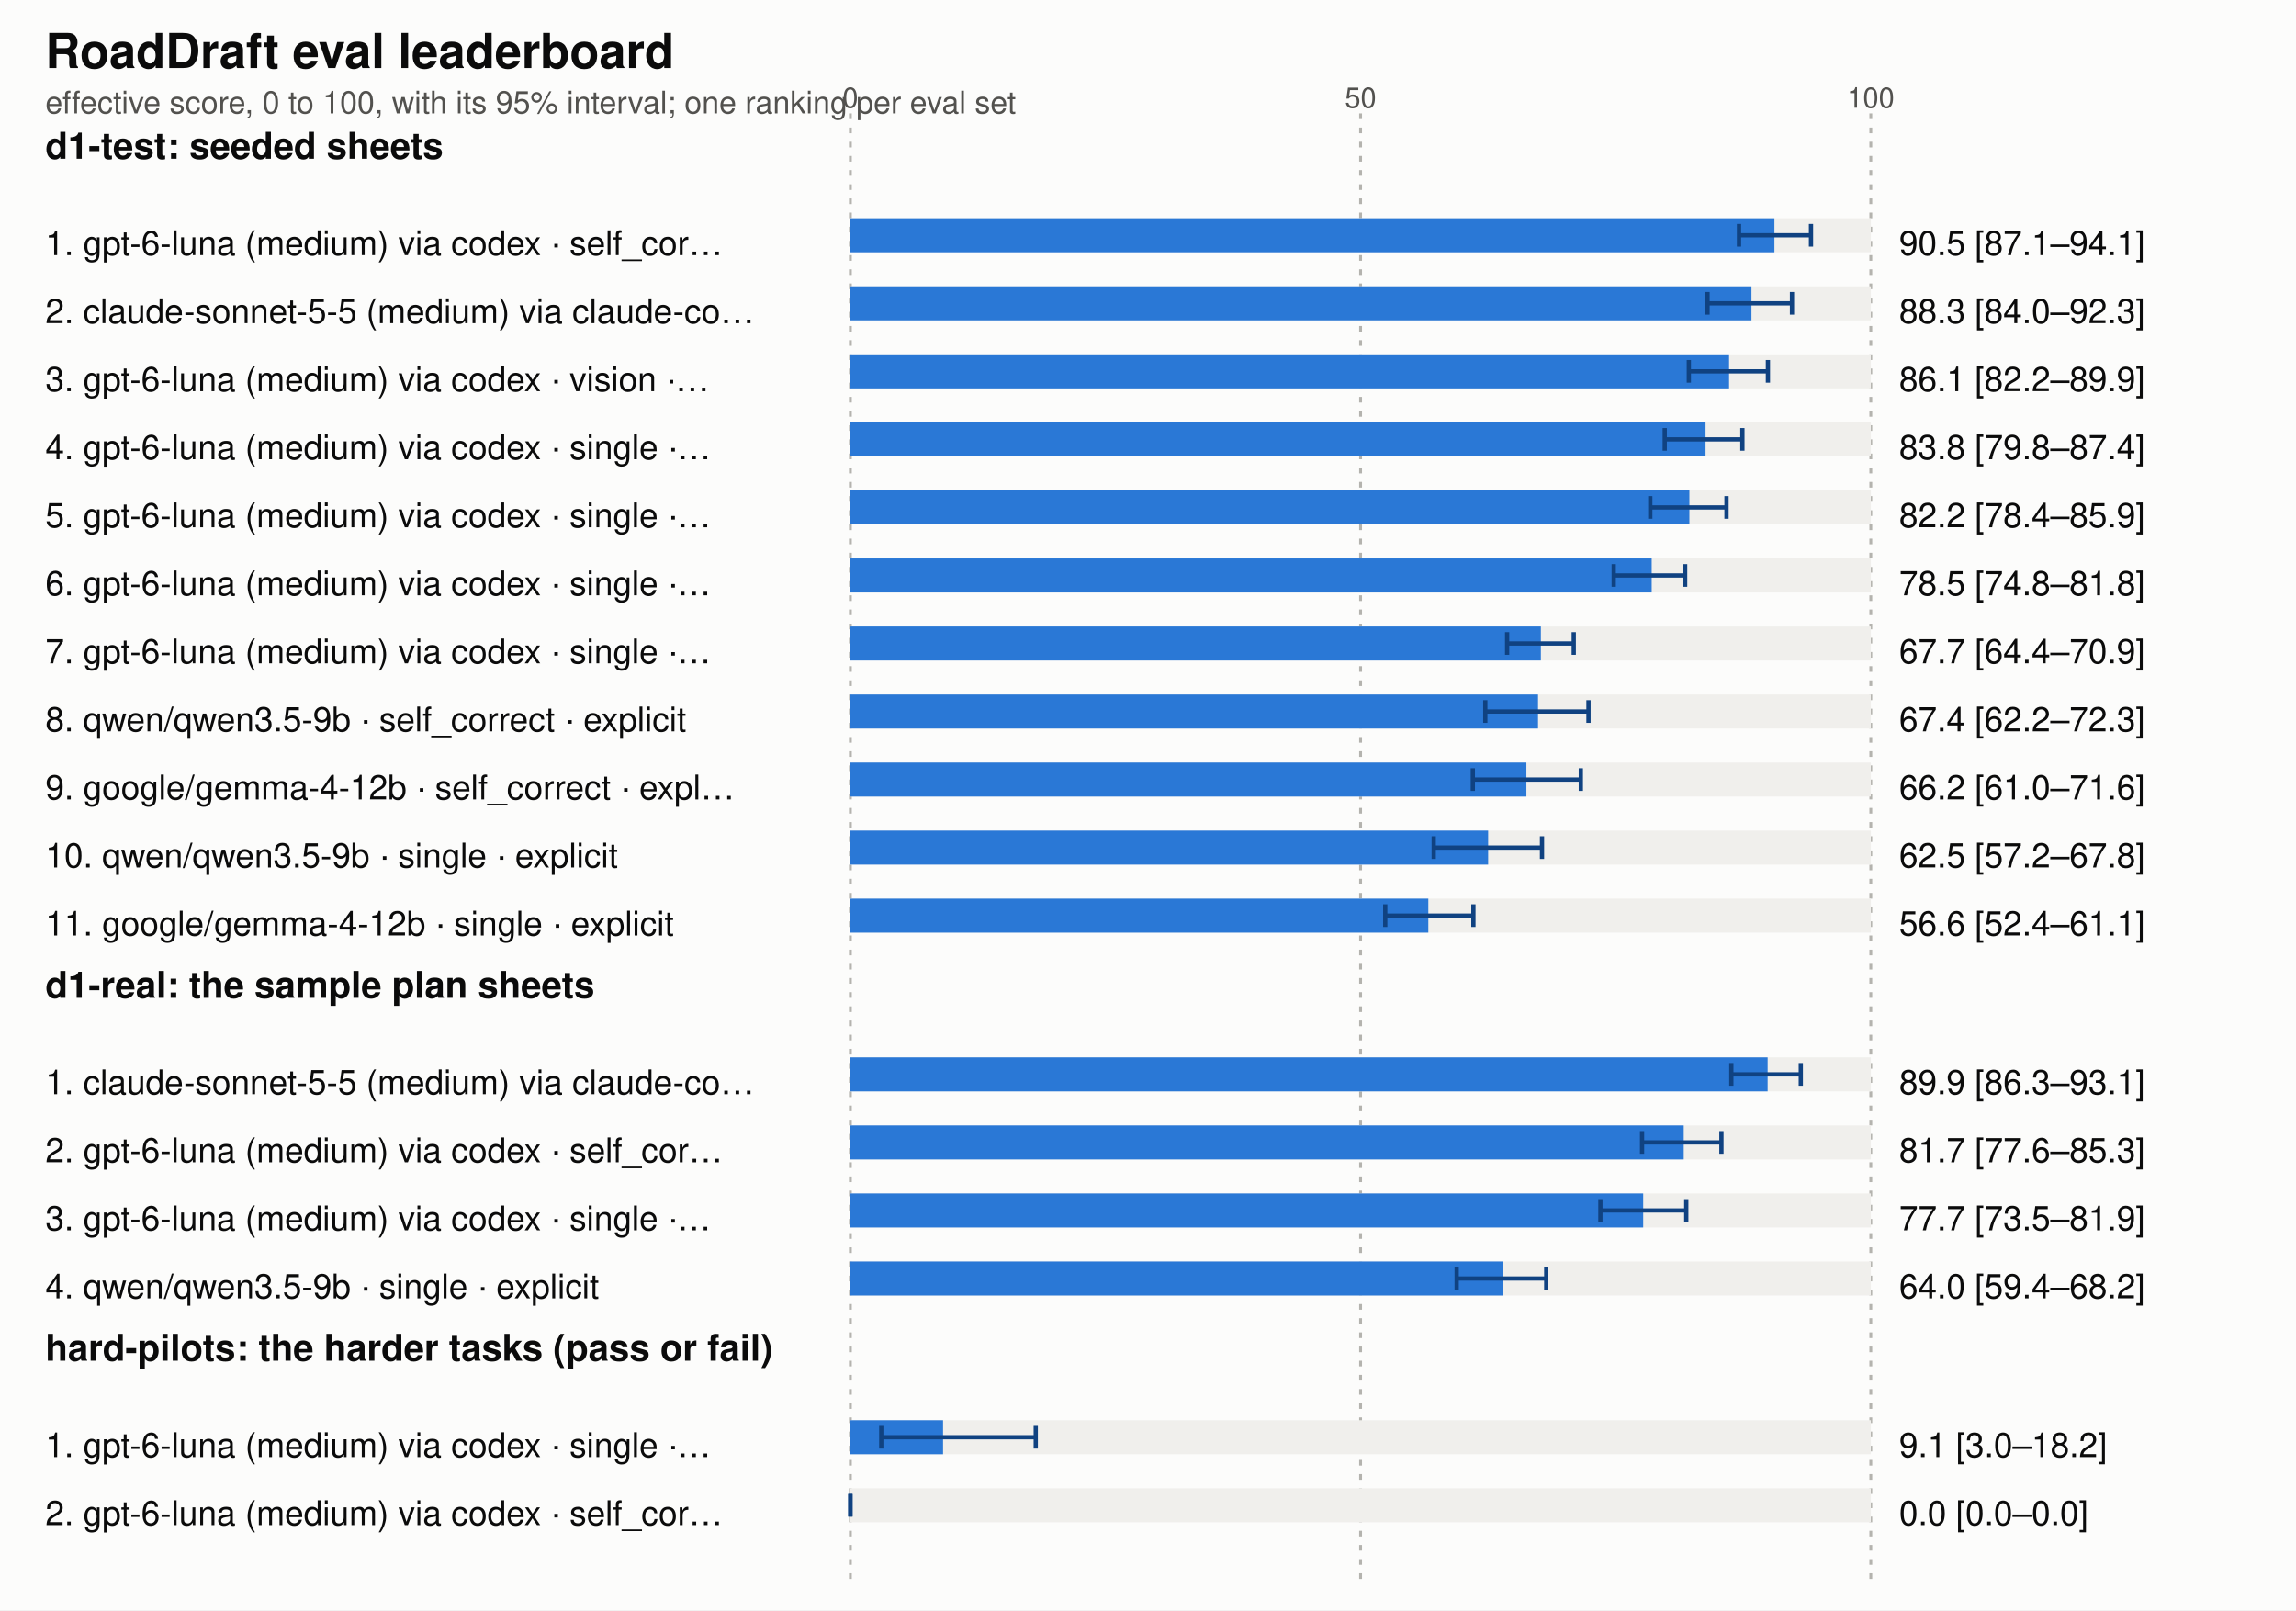
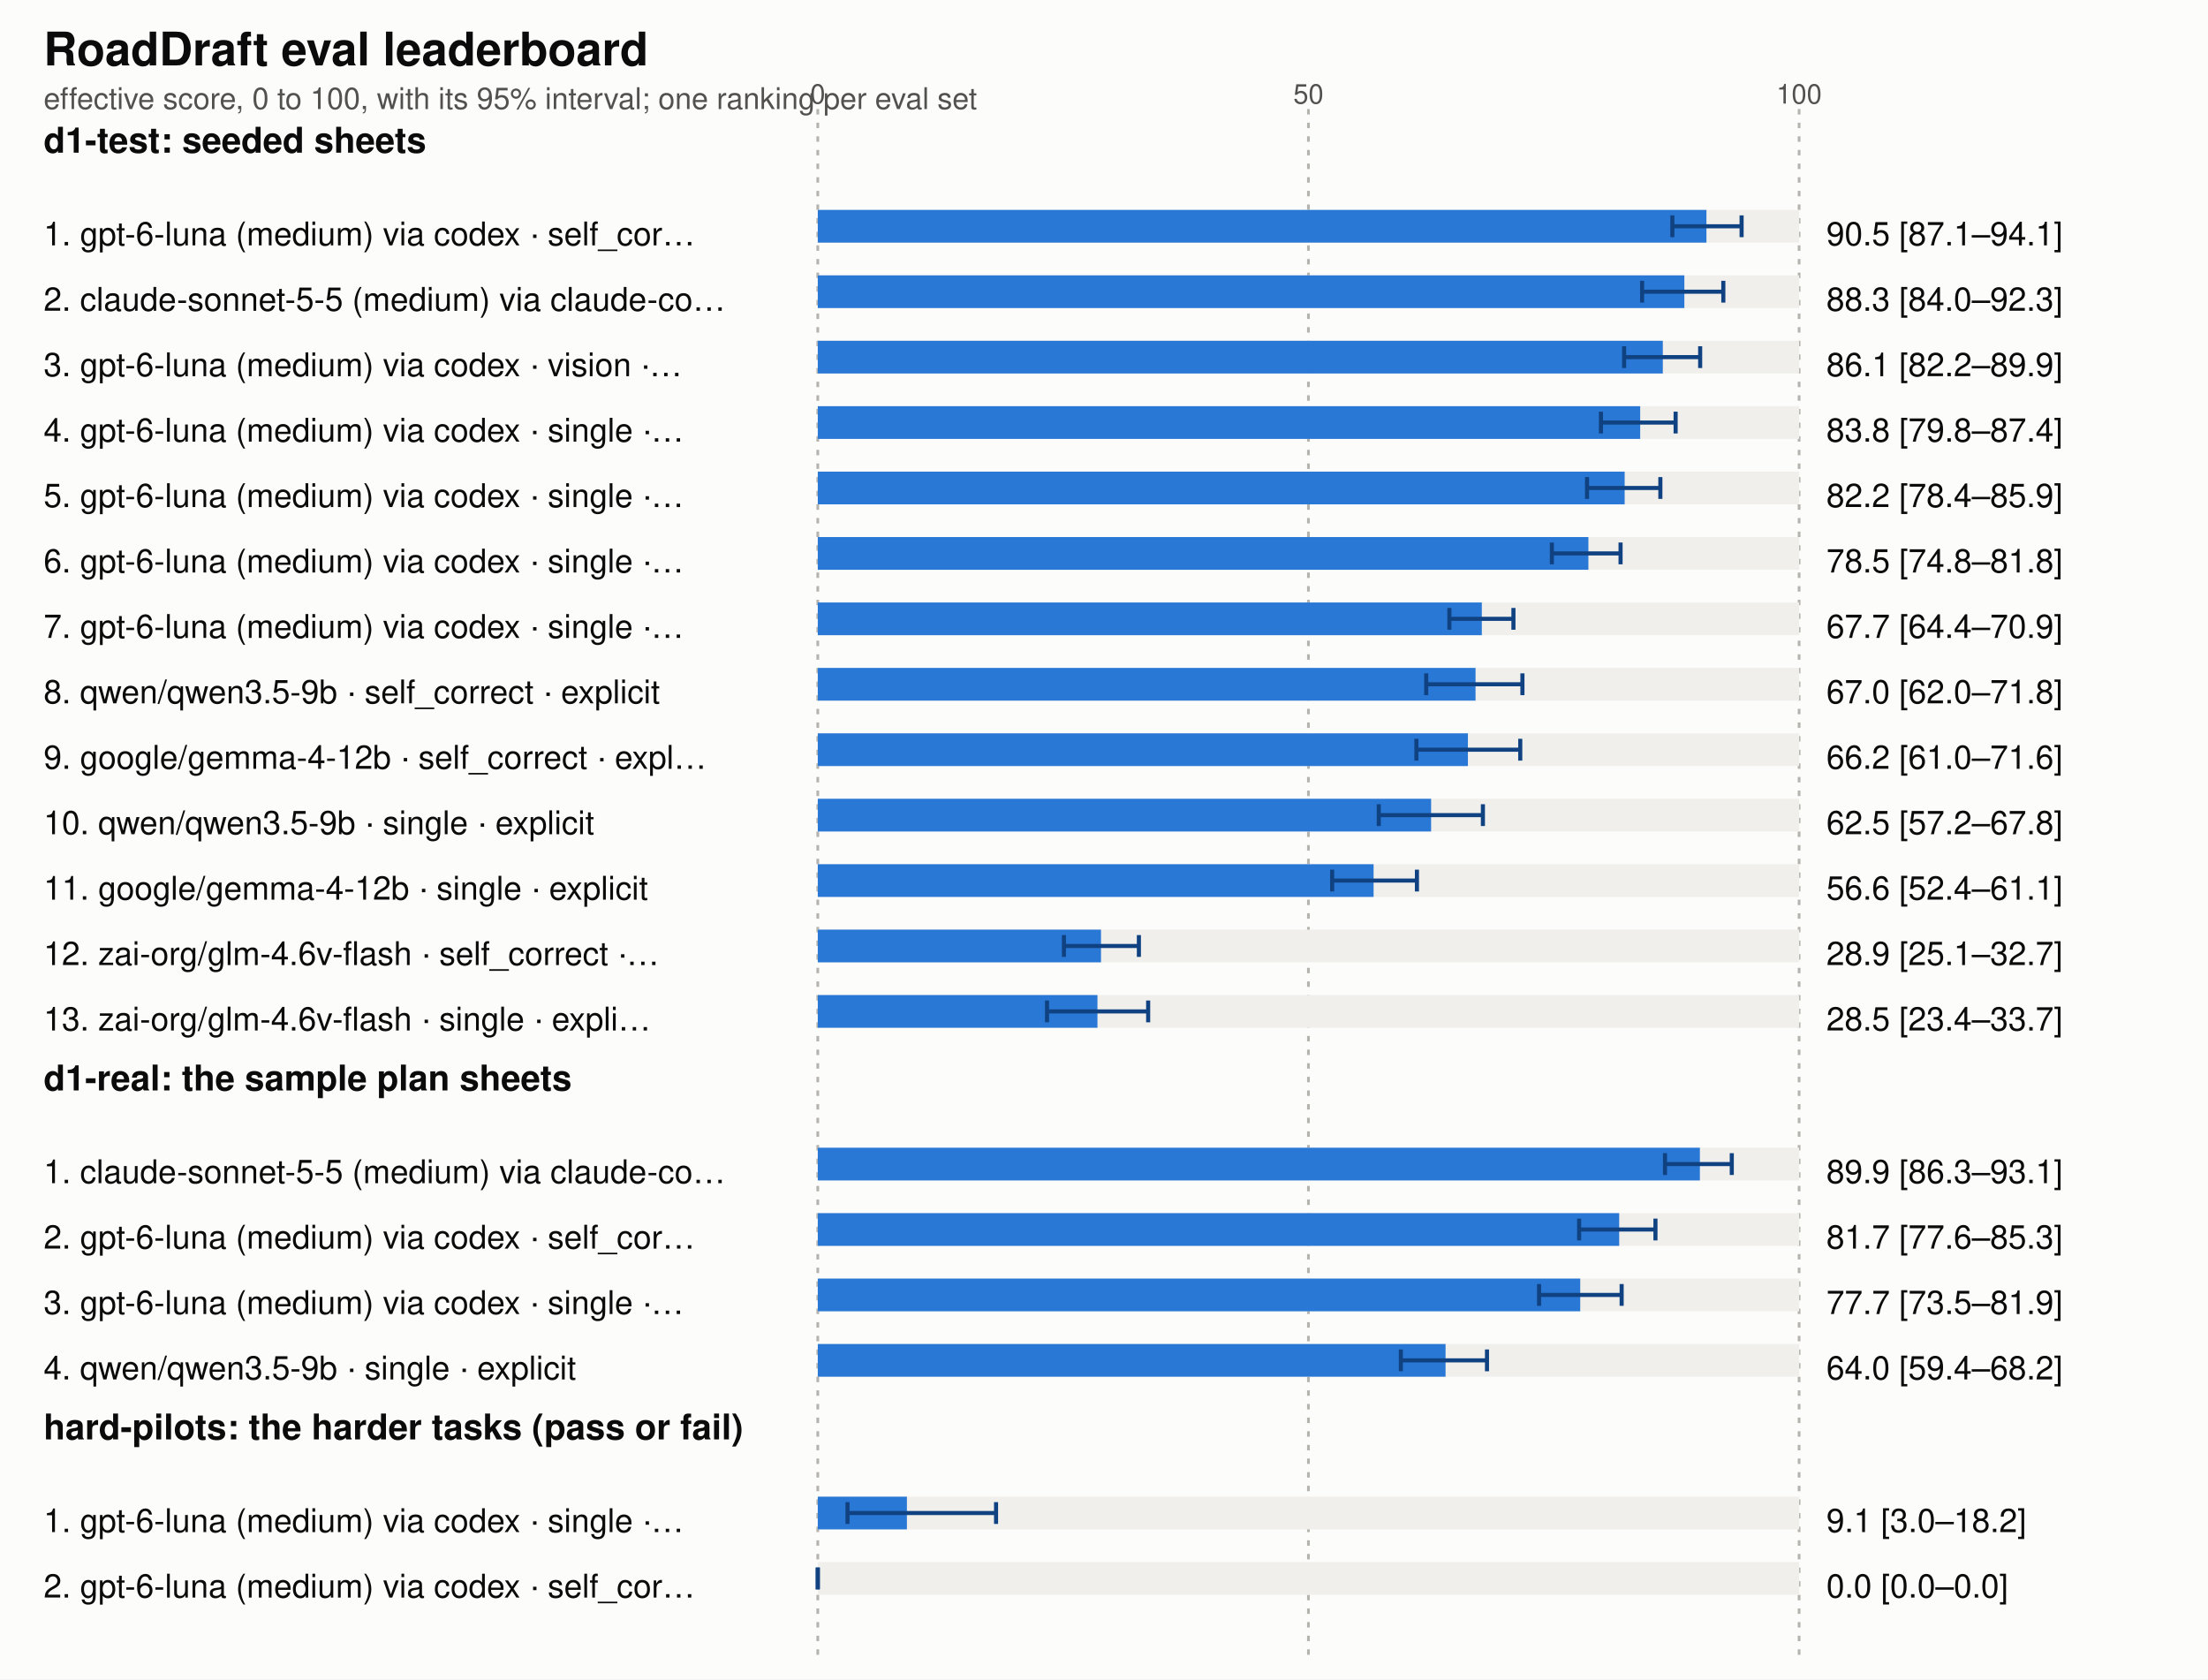
- <svg xmlns="http://www.w3.org/2000/svg" viewBox="0 0 810 568" width="810" height="568" role="img" aria-labelledby="title">
+ <svg xmlns="http://www.w3.org/2000/svg" viewBox="0 0 810 616" width="810" height="616" role="img" aria-labelledby="title">
  <style>
text { font-family: -apple-system, 'Segoe UI', Helvetica, Arial, sans-serif; }
.bg { fill: #fcfcfb; } .ink { fill: #0b0b0b; } .ink2 { fill: #52514e; } .rule { stroke: #b4b3ae; }
.track { fill: #f0efec; } .bar { fill: #2a78d6; } .ci { stroke: #104281; stroke-width: 1.5; }
@media (prefers-color-scheme: dark) {
  .bg { fill: #1a1a19; } .ink { fill: #ffffff; } .ink2 { fill: #c3c2b7; } .rule { stroke: #6b6a65; }
  .track { fill: #383835; } .bar { fill: #3987e5; } .ci { stroke: #b7d3f6; }
}
</style>
-   <rect class="bg" width="810" height="568" />
+   <rect class="bg" width="810" height="616" />
  <text class="ink" x="16" y="24" font-size="17" font-weight="600">RoadDraft eval leaderboard</text>
  <text class="ink2" x="16" y="40" font-size="11">effective score, 0 to 100, with its 95% interval; one ranking per eval set</text>
-   <line class="rule" x1="300" y1="40" x2="300" y2="560" stroke-dasharray="2 3" />
-   <line class="rule" x1="480" y1="40" x2="480" y2="560" stroke-dasharray="2 3" />
-   <line class="rule" x1="660" y1="40" x2="660" y2="560" stroke-dasharray="2 3" />
+   <line class="rule" x1="300" y1="40" x2="300" y2="608" stroke-dasharray="2 3" />
+   <line class="rule" x1="480" y1="40" x2="480" y2="608" stroke-dasharray="2 3" />
+   <line class="rule" x1="660" y1="40" x2="660" y2="608" stroke-dasharray="2 3" />
  <text class="ink2" x="300" y="38" font-size="10" text-anchor="middle">0</text>
  <text class="ink2" x="480" y="38" font-size="10" text-anchor="middle">50</text>
  <text class="ink2" x="660" y="38" font-size="10" text-anchor="middle">100</text>
  <text class="ink" x="16" y="56" font-size="13" font-weight="600">d1-test: seeded sheets</text>
  <text class="ink" x="16" y="90" font-size="12">1. gpt-6-luna (medium) via codex · self_cor…</text>
  <rect class="track" x="300" y="77" width="360" height="12" />
  <rect class="bar" x="300" y="77" width="326.0" height="12" />
  <line class="ci" x1="613.5" y1="83" x2="638.9" y2="83" />
  <line class="ci" x1="613.5" y1="79" x2="613.5" y2="87" />
  <line class="ci" x1="638.9" y1="79" x2="638.9" y2="87" />
  <text class="ink" x="670" y="90" font-size="12">90.5 [87.1–94.1]</text>
  <text class="ink" x="16" y="114" font-size="12">2. claude-sonnet-5-5 (medium) via claude-co…</text>
  <rect class="track" x="300" y="101" width="360" height="12" />
  <rect class="bar" x="300" y="101" width="317.9" height="12" />
  <line class="ci" x1="602.4" y1="107" x2="632.2" y2="107" />
  <line class="ci" x1="602.4" y1="103" x2="602.4" y2="111" />
  <line class="ci" x1="632.2" y1="103" x2="632.2" y2="111" />
  <text class="ink" x="670" y="114" font-size="12">88.3 [84.0–92.3]</text>
  <text class="ink" x="16" y="138" font-size="12">3. gpt-6-luna (medium) via codex · vision ·…</text>
  <rect class="track" x="300" y="125" width="360" height="12" />
  <rect class="bar" x="300" y="125" width="310.0" height="12" />
  <line class="ci" x1="595.8" y1="131" x2="623.7" y2="131" />
  <line class="ci" x1="595.8" y1="127" x2="595.8" y2="135" />
  <line class="ci" x1="623.7" y1="127" x2="623.7" y2="135" />
  <text class="ink" x="670" y="138" font-size="12">86.1 [82.2–89.9]</text>
  <text class="ink" x="16" y="162" font-size="12">4. gpt-6-luna (medium) via codex · single ·…</text>
  <rect class="track" x="300" y="149" width="360" height="12" />
  <rect class="bar" x="300" y="149" width="301.7" height="12" />
  <line class="ci" x1="587.3" y1="155" x2="614.7" y2="155" />
  <line class="ci" x1="587.3" y1="151" x2="587.3" y2="159" />
  <line class="ci" x1="614.7" y1="151" x2="614.7" y2="159" />
  <text class="ink" x="670" y="162" font-size="12">83.8 [79.8–87.4]</text>
  <text class="ink" x="16" y="186" font-size="12">5. gpt-6-luna (medium) via codex · single ·…</text>
  <rect class="track" x="300" y="173" width="360" height="12" />
  <rect class="bar" x="300" y="173" width="296.0" height="12" />
  <line class="ci" x1="582.2" y1="179" x2="609.1" y2="179" />
  <line class="ci" x1="582.2" y1="175" x2="582.2" y2="183" />
  <line class="ci" x1="609.1" y1="175" x2="609.1" y2="183" />
  <text class="ink" x="670" y="186" font-size="12">82.2 [78.4–85.9]</text>
  <text class="ink" x="16" y="210" font-size="12">6. gpt-6-luna (medium) via codex · single ·…</text>
  <rect class="track" x="300" y="197" width="360" height="12" />
  <rect class="bar" x="300" y="197" width="282.7" height="12" />
  <line class="ci" x1="569.3" y1="203" x2="594.5" y2="203" />
  <line class="ci" x1="569.3" y1="199" x2="569.3" y2="207" />
  <line class="ci" x1="594.5" y1="199" x2="594.5" y2="207" />
  <text class="ink" x="670" y="210" font-size="12">78.5 [74.8–81.8]</text>
  <text class="ink" x="16" y="234" font-size="12">7. gpt-6-luna (medium) via codex · single ·…</text>
  <rect class="track" x="300" y="221" width="360" height="12" />
  <rect class="bar" x="300" y="221" width="243.6" height="12" />
  <line class="ci" x1="531.7" y1="227" x2="555.2" y2="227" />
  <line class="ci" x1="531.7" y1="223" x2="531.7" y2="231" />
  <line class="ci" x1="555.2" y1="223" x2="555.2" y2="231" />
  <text class="ink" x="670" y="234" font-size="12">67.7 [64.4–70.9]</text>
  <text class="ink" x="16" y="258" font-size="12">8. qwen/qwen3.5-9b · self_correct · explicit</text>
  <rect class="track" x="300" y="245" width="360" height="12" />
-   <rect class="bar" x="300" y="245" width="242.6" height="12" />
-   <line class="ci" x1="524.0" y1="251" x2="560.4" y2="251" />
-   <line class="ci" x1="524.0" y1="247" x2="524.0" y2="255" />
-   <line class="ci" x1="560.4" y1="247" x2="560.4" y2="255" />
-   <text class="ink" x="670" y="258" font-size="12">67.4 [62.2–72.3]</text>
+   <rect class="bar" x="300" y="245" width="241.3" height="12" />
+   <line class="ci" x1="523.2" y1="251" x2="558.5" y2="251" />
+   <line class="ci" x1="523.2" y1="247" x2="523.2" y2="255" />
+   <line class="ci" x1="558.5" y1="247" x2="558.5" y2="255" />
+   <text class="ink" x="670" y="258" font-size="12">67.0 [62.0–71.8]</text>
  <text class="ink" x="16" y="282" font-size="12">9. google/gemma-4-12b · self_correct · expl…</text>
  <rect class="track" x="300" y="269" width="360" height="12" />
  <rect class="bar" x="300" y="269" width="238.5" height="12" />
  <line class="ci" x1="519.6" y1="275" x2="557.7" y2="275" />
  <line class="ci" x1="519.6" y1="271" x2="519.6" y2="279" />
  <line class="ci" x1="557.7" y1="271" x2="557.7" y2="279" />
  <text class="ink" x="670" y="282" font-size="12">66.2 [61.0–71.6]</text>
  <text class="ink" x="16" y="306" font-size="12">10. qwen/qwen3.5-9b · single · explicit</text>
  <rect class="track" x="300" y="293" width="360" height="12" />
  <rect class="bar" x="300" y="293" width="225.0" height="12" />
  <line class="ci" x1="505.8" y1="299" x2="544.0" y2="299" />
  <line class="ci" x1="505.8" y1="295" x2="505.8" y2="303" />
  <line class="ci" x1="544.0" y1="295" x2="544.0" y2="303" />
  <text class="ink" x="670" y="306" font-size="12">62.5 [57.2–67.8]</text>
  <text class="ink" x="16" y="330" font-size="12">11. google/gemma-4-12b · single · explicit</text>
  <rect class="track" x="300" y="317" width="360" height="12" />
  <rect class="bar" x="300" y="317" width="203.9" height="12" />
  <line class="ci" x1="488.7" y1="323" x2="519.8" y2="323" />
  <line class="ci" x1="488.7" y1="319" x2="488.7" y2="327" />
  <line class="ci" x1="519.8" y1="319" x2="519.8" y2="327" />
  <text class="ink" x="670" y="330" font-size="12">56.6 [52.4–61.1]</text>
-   <text class="ink" x="16" y="352" font-size="13" font-weight="600">d1-real: the sample plan sheets</text>
-   <text class="ink" x="16" y="386" font-size="12">1. claude-sonnet-5-5 (medium) via claude-co…</text>
-   <rect class="track" x="300" y="373" width="360" height="12" />
-   <rect class="bar" x="300" y="373" width="323.6" height="12" />
-   <line class="ci" x1="610.8" y1="379" x2="635.3" y2="379" />
-   <line class="ci" x1="610.8" y1="375" x2="610.8" y2="383" />
-   <line class="ci" x1="635.3" y1="375" x2="635.3" y2="383" />
-   <text class="ink" x="670" y="386" font-size="12">89.9 [86.3–93.1]</text>
-   <text class="ink" x="16" y="410" font-size="12">2. gpt-6-luna (medium) via codex · self_cor…</text>
-   <rect class="track" x="300" y="397" width="360" height="12" />
-   <rect class="bar" x="300" y="397" width="294.0" height="12" />
-   <line class="ci" x1="579.3" y1="403" x2="607.3" y2="403" />
-   <line class="ci" x1="579.3" y1="399" x2="579.3" y2="407" />
-   <line class="ci" x1="607.3" y1="399" x2="607.3" y2="407" />
-   <text class="ink" x="670" y="410" font-size="12">81.7 [77.6–85.3]</text>
-   <text class="ink" x="16" y="434" font-size="12">3. gpt-6-luna (medium) via codex · single ·…</text>
+   <text class="ink" x="16" y="354" font-size="12">12. zai-org/glm-4.6v-flash · self_correct ·…</text>
+   <rect class="track" x="300" y="341" width="360" height="12" />
+   <rect class="bar" x="300" y="341" width="103.9" height="12" />
+   <line class="ci" x1="390.3" y1="347" x2="417.8" y2="347" />
+   <line class="ci" x1="390.3" y1="343" x2="390.3" y2="351" />
+   <line class="ci" x1="417.8" y1="343" x2="417.8" y2="351" />
+   <text class="ink" x="670" y="354" font-size="12">28.9 [25.1–32.7]</text>
+   <text class="ink" x="16" y="378" font-size="12">13. zai-org/glm-4.6v-flash · single · expli…</text>
+   <rect class="track" x="300" y="365" width="360" height="12" />
+   <rect class="bar" x="300" y="365" width="102.6" height="12" />
+   <line class="ci" x1="384.1" y1="371" x2="421.2" y2="371" />
+   <line class="ci" x1="384.1" y1="367" x2="384.1" y2="375" />
+   <line class="ci" x1="421.2" y1="367" x2="421.2" y2="375" />
+   <text class="ink" x="670" y="378" font-size="12">28.5 [23.4–33.7]</text>
+   <text class="ink" x="16" y="400" font-size="13" font-weight="600">d1-real: the sample plan sheets</text>
+   <text class="ink" x="16" y="434" font-size="12">1. claude-sonnet-5-5 (medium) via claude-co…</text>
  <rect class="track" x="300" y="421" width="360" height="12" />
-   <rect class="bar" x="300" y="421" width="279.7" height="12" />
-   <line class="ci" x1="564.6" y1="427" x2="594.9" y2="427" />
-   <line class="ci" x1="564.6" y1="423" x2="564.6" y2="431" />
-   <line class="ci" x1="594.9" y1="423" x2="594.9" y2="431" />
-   <text class="ink" x="670" y="434" font-size="12">77.7 [73.5–81.9]</text>
-   <text class="ink" x="16" y="458" font-size="12">4. qwen/qwen3.5-9b · single · explicit</text>
+   <rect class="bar" x="300" y="421" width="323.6" height="12" />
+   <line class="ci" x1="610.8" y1="427" x2="635.3" y2="427" />
+   <line class="ci" x1="610.8" y1="423" x2="610.8" y2="431" />
+   <line class="ci" x1="635.3" y1="423" x2="635.3" y2="431" />
+   <text class="ink" x="670" y="434" font-size="12">89.9 [86.3–93.1]</text>
+   <text class="ink" x="16" y="458" font-size="12">2. gpt-6-luna (medium) via codex · self_cor…</text>
  <rect class="track" x="300" y="445" width="360" height="12" />
-   <rect class="bar" x="300" y="445" width="230.3" height="12" />
-   <line class="ci" x1="513.9" y1="451" x2="545.5" y2="451" />
-   <line class="ci" x1="513.9" y1="447" x2="513.9" y2="455" />
-   <line class="ci" x1="545.5" y1="447" x2="545.5" y2="455" />
-   <text class="ink" x="670" y="458" font-size="12">64.0 [59.4–68.2]</text>
-   <text class="ink" x="16" y="480" font-size="13" font-weight="600">hard-pilots: the harder tasks (pass or fail)</text>
-   <text class="ink" x="16" y="514" font-size="12">1. gpt-6-luna (medium) via codex · single ·…</text>
-   <rect class="track" x="300" y="501" width="360" height="12" />
-   <rect class="bar" x="300" y="501" width="32.7" height="12" />
-   <line class="ci" x1="310.9" y1="507" x2="365.4" y2="507" />
-   <line class="ci" x1="310.9" y1="503" x2="310.9" y2="511" />
-   <line class="ci" x1="365.4" y1="503" x2="365.4" y2="511" />
-   <text class="ink" x="670" y="514" font-size="12">9.1 [3.0–18.2]</text>
-   <text class="ink" x="16" y="538" font-size="12">2. gpt-6-luna (medium) via codex · self_cor…</text>
-   <rect class="track" x="300" y="525" width="360" height="12" />
-   <rect class="bar" x="300" y="525" width="0.0" height="12" />
-   <line class="ci" x1="300.0" y1="531" x2="300.0" y2="531" />
-   <line class="ci" x1="300.0" y1="527" x2="300.0" y2="535" />
-   <line class="ci" x1="300.0" y1="527" x2="300.0" y2="535" />
-   <text class="ink" x="670" y="538" font-size="12">0.0 [0.0–0.0]</text>
+   <rect class="bar" x="300" y="445" width="294.0" height="12" />
+   <line class="ci" x1="579.3" y1="451" x2="607.3" y2="451" />
+   <line class="ci" x1="579.3" y1="447" x2="579.3" y2="455" />
+   <line class="ci" x1="607.3" y1="447" x2="607.3" y2="455" />
+   <text class="ink" x="670" y="458" font-size="12">81.7 [77.6–85.3]</text>
+   <text class="ink" x="16" y="482" font-size="12">3. gpt-6-luna (medium) via codex · single ·…</text>
+   <rect class="track" x="300" y="469" width="360" height="12" />
+   <rect class="bar" x="300" y="469" width="279.7" height="12" />
+   <line class="ci" x1="564.6" y1="475" x2="594.9" y2="475" />
+   <line class="ci" x1="564.6" y1="471" x2="564.6" y2="479" />
+   <line class="ci" x1="594.9" y1="471" x2="594.9" y2="479" />
+   <text class="ink" x="670" y="482" font-size="12">77.7 [73.5–81.9]</text>
+   <text class="ink" x="16" y="506" font-size="12">4. qwen/qwen3.5-9b · single · explicit</text>
+   <rect class="track" x="300" y="493" width="360" height="12" />
+   <rect class="bar" x="300" y="493" width="230.3" height="12" />
+   <line class="ci" x1="513.9" y1="499" x2="545.5" y2="499" />
+   <line class="ci" x1="513.9" y1="495" x2="513.9" y2="503" />
+   <line class="ci" x1="545.5" y1="495" x2="545.5" y2="503" />
+   <text class="ink" x="670" y="506" font-size="12">64.0 [59.4–68.2]</text>
+   <text class="ink" x="16" y="528" font-size="13" font-weight="600">hard-pilots: the harder tasks (pass or fail)</text>
+   <text class="ink" x="16" y="562" font-size="12">1. gpt-6-luna (medium) via codex · single ·…</text>
+   <rect class="track" x="300" y="549" width="360" height="12" />
+   <rect class="bar" x="300" y="549" width="32.7" height="12" />
+   <line class="ci" x1="310.9" y1="555" x2="365.4" y2="555" />
+   <line class="ci" x1="310.9" y1="551" x2="310.9" y2="559" />
+   <line class="ci" x1="365.4" y1="551" x2="365.4" y2="559" />
+   <text class="ink" x="670" y="562" font-size="12">9.1 [3.0–18.2]</text>
+   <text class="ink" x="16" y="586" font-size="12">2. gpt-6-luna (medium) via codex · self_cor…</text>
+   <rect class="track" x="300" y="573" width="360" height="12" />
+   <rect class="bar" x="300" y="573" width="0.0" height="12" />
+   <line class="ci" x1="300.0" y1="579" x2="300.0" y2="579" />
+   <line class="ci" x1="300.0" y1="575" x2="300.0" y2="583" />
+   <line class="ci" x1="300.0" y1="575" x2="300.0" y2="583" />
+   <text class="ink" x="670" y="586" font-size="12">0.0 [0.0–0.0]</text>
</svg>
